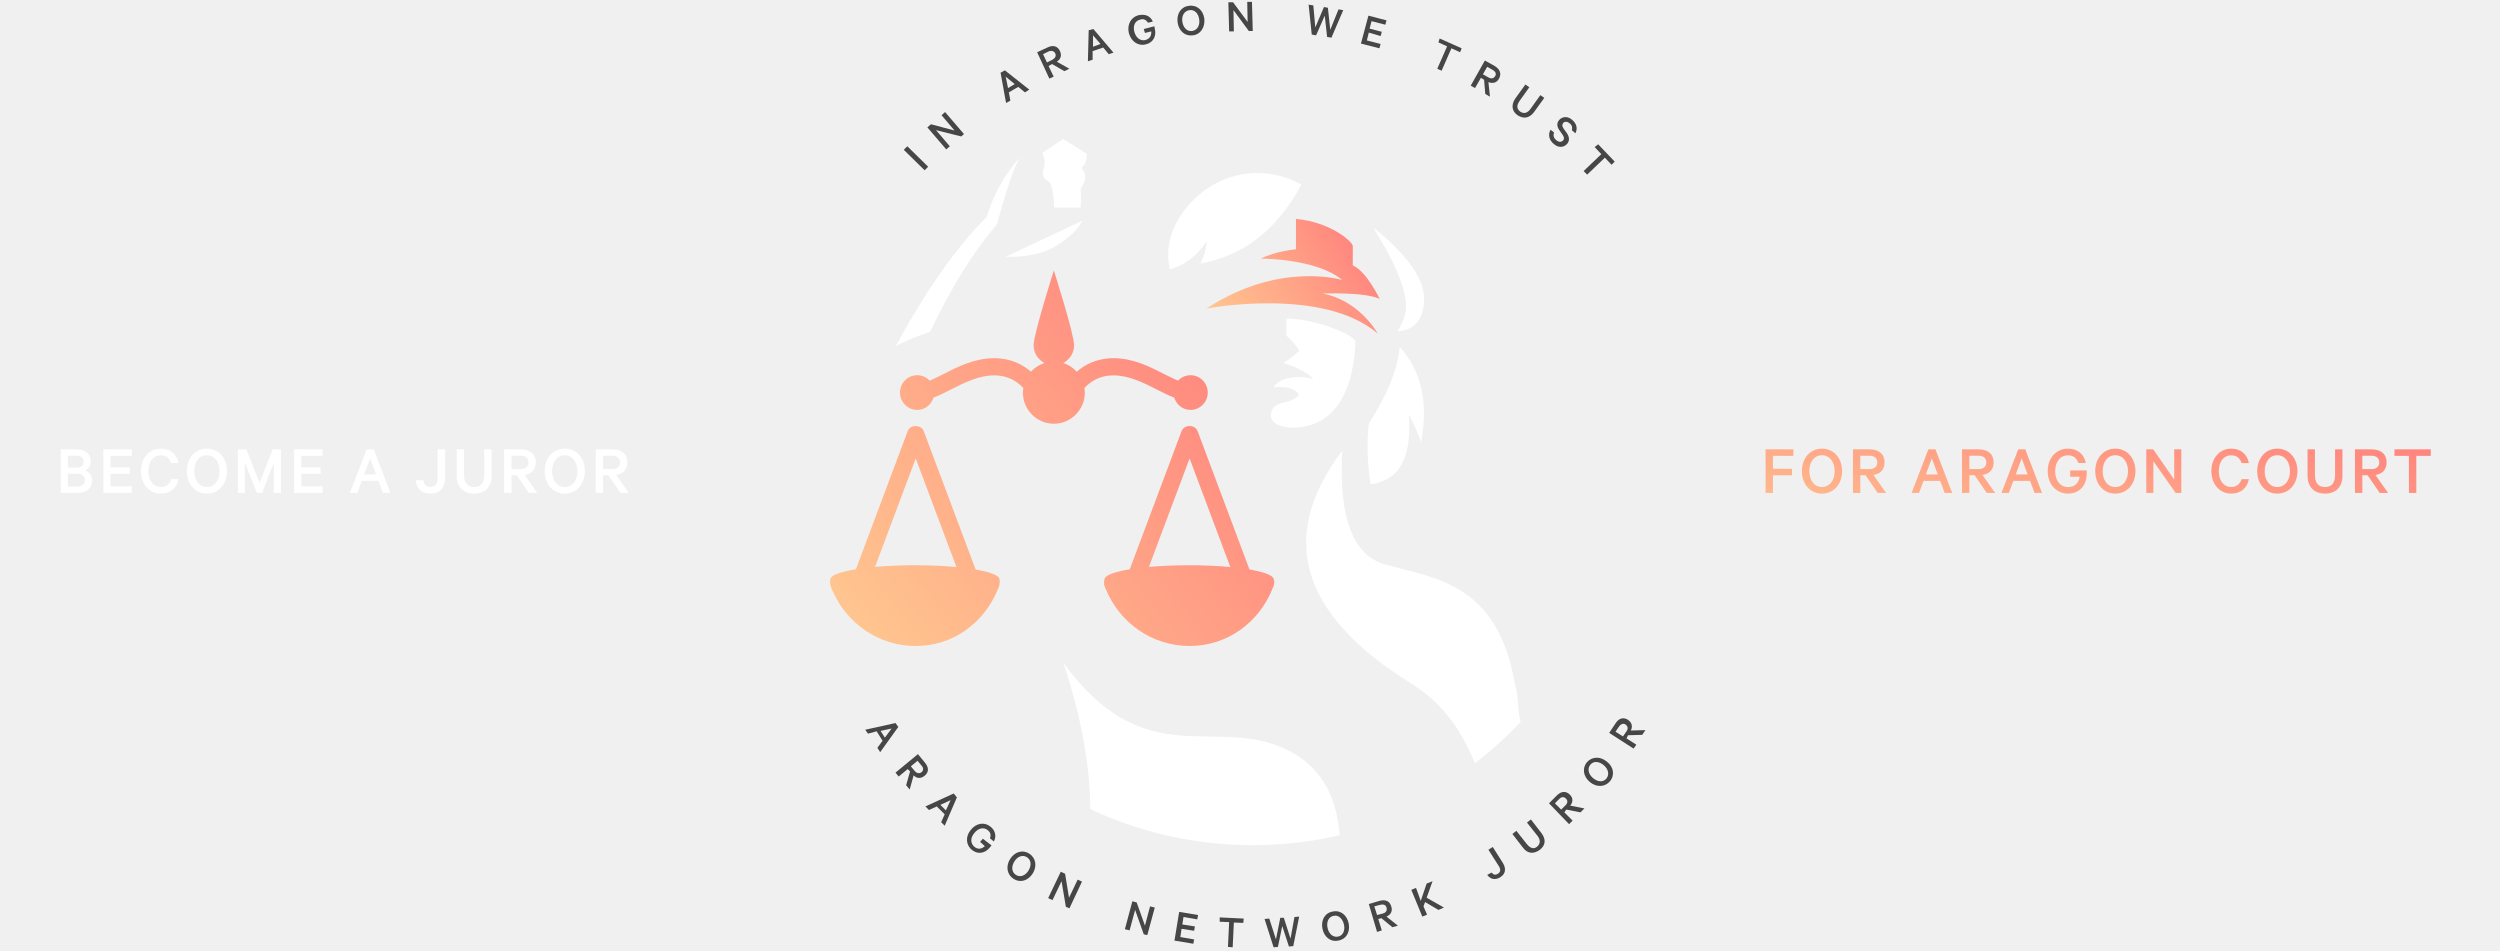
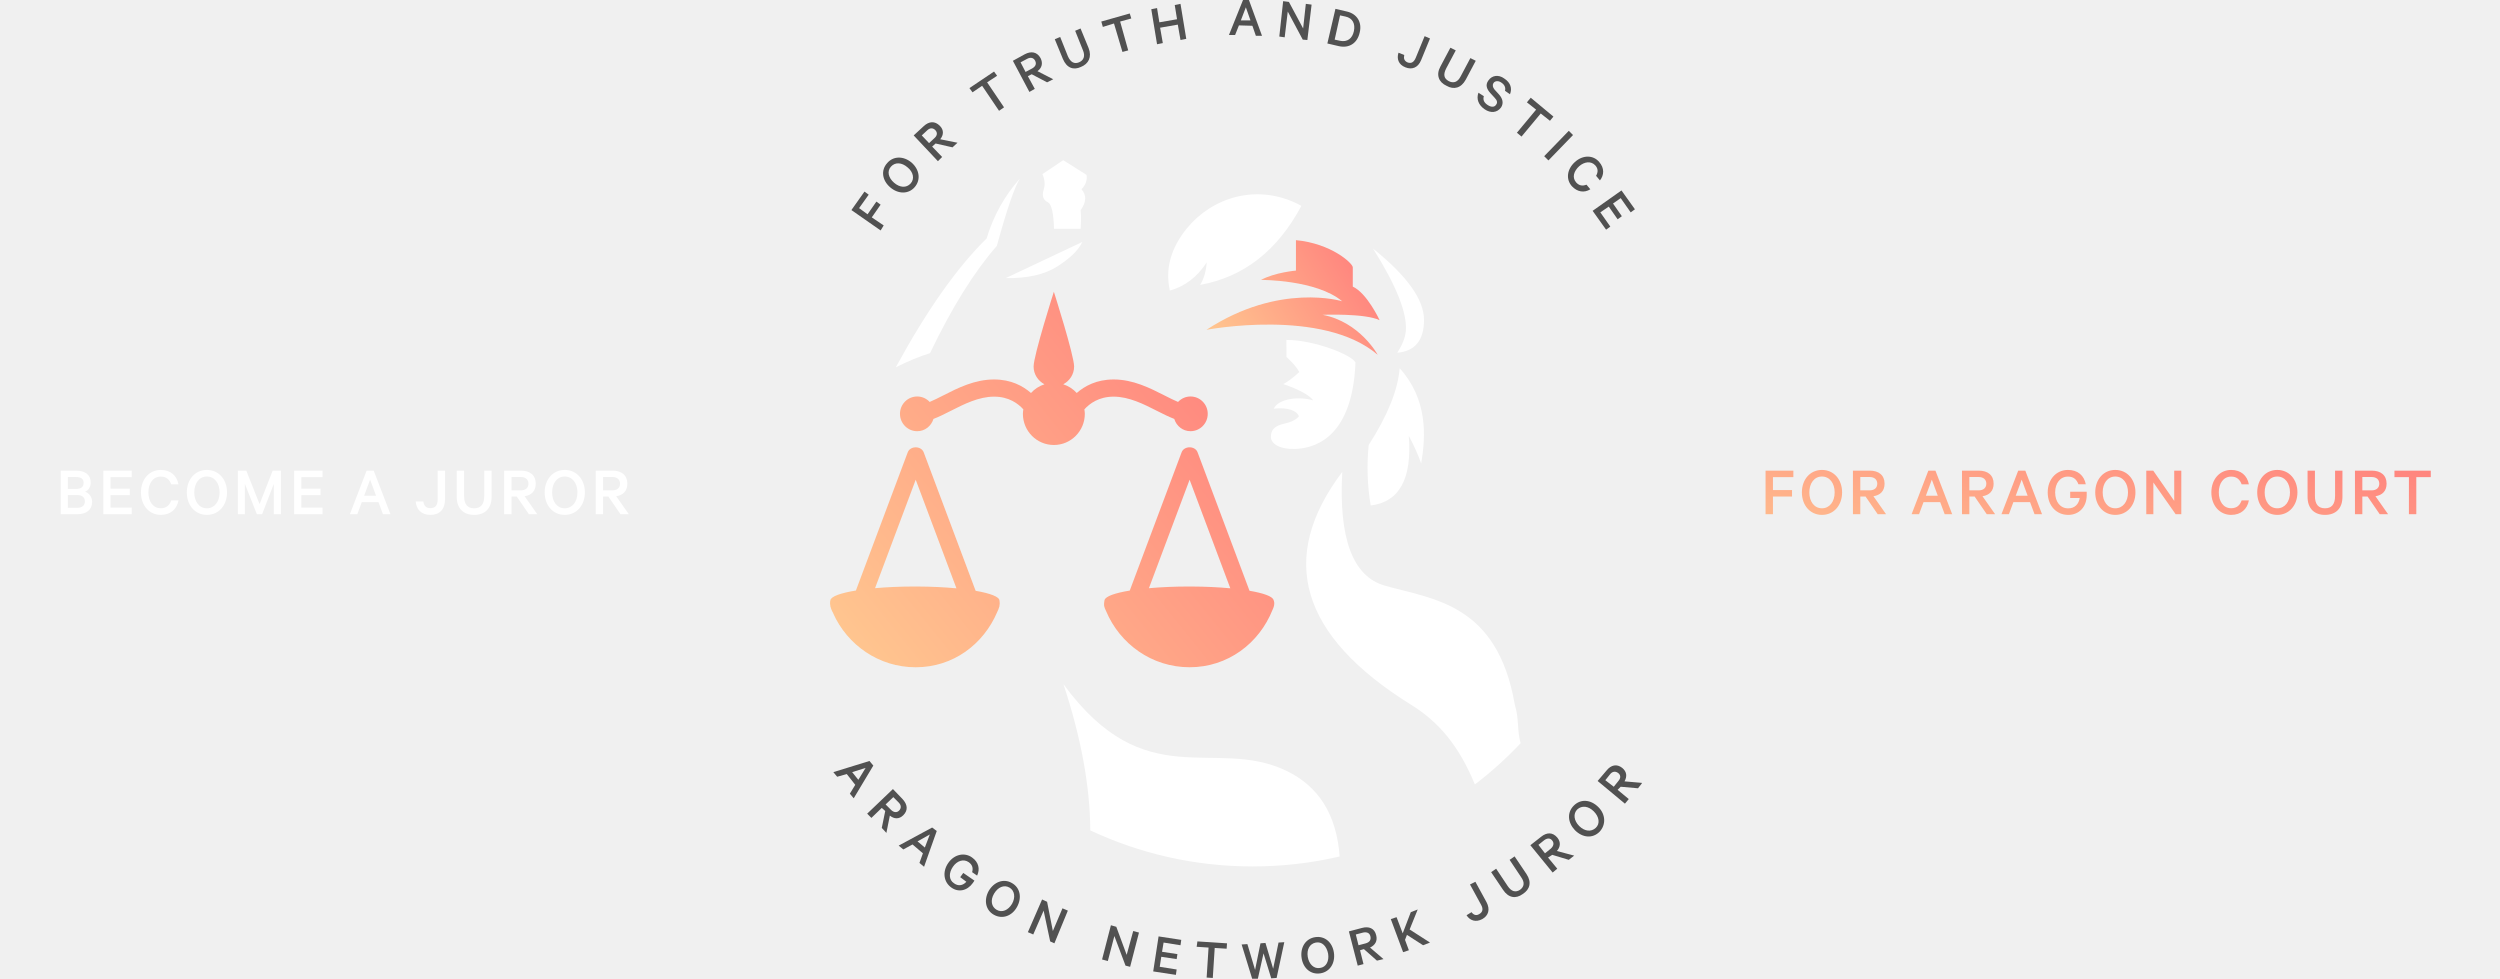
- <svg xmlns="http://www.w3.org/2000/svg" xmlns:xlink="http://www.w3.org/1999/xlink" fill="none" height="268" viewBox="0 0 705 268" width="705">
-   <linearGradient id="a">
-     <stop offset="0" stop-color="#ffc58f" />
-     <stop offset="1" stop-color="#ff7c7c" />
-   </linearGradient>
-   <linearGradient id="b" gradientUnits="userSpaceOnUse" x1="478" x2="492.864" xlink:href="#a" y1="147.945" y2="77.704" />
-   <linearGradient id="c" gradientUnits="userSpaceOnUse" x1="234.072" x2="350.357" xlink:href="#a" y1="166.917" y2="73.261" />
-   <linearGradient id="d" gradientUnits="userSpaceOnUse" x1="340.215" x2="383.12" xlink:href="#a" y1="84.94" y2="57.884" />
-   <path d="m23.98 132.66c.9-.32 1.6-1.28 1.6-2.6 0-2.2-1.6-3.34-4.16-3.34h-4.3v12.28h4.7c2.56 0 4.16-1.22 4.16-3.52 0-1.3-.84-2.44-2-2.82zm-4.84-.78v-3.36h2.26c1.42 0 2.18.5 2.18 1.66s-.76 1.7-2.18 1.7zm0 1.72h2.64c1.4 0 2.16.68 2.16 1.8 0 1.1-.76 1.8-2.16 1.8h-2.64zm9.996-6.88v12.28h8.02v-1.86h-5.98v-3.52h5.42v-1.82h-5.42v-3.24h5.98v-1.84zm10.614 6.14c0 3.78 2.42 6.34 5.58 6.34 2.76 0 4.54-1.6 5-4.08h-2.04c-.48 1.32-1.32 2.2-2.96 2.2-2.18 0-3.48-1.9-3.48-4.46 0-2.58 1.32-4.46 3.48-4.46 1.64 0 2.48.88 2.96 2.18h2.04c-.46-2.46-2.22-4.06-5-4.06-3.16 0-5.58 2.56-5.58 6.34zm24.274 0c0-3.68-2.36-6.34-5.68-6.34s-5.66 2.66-5.66 6.34c0 3.66 2.34 6.34 5.66 6.34s5.68-2.68 5.68-6.34zm-2.1 0c0 2.6-1.42 4.48-3.58 4.48s-3.56-1.88-3.56-4.48 1.4-4.48 3.56-4.48 3.58 1.88 3.58 4.48zm11.994 6.14 3.3-8.54v8.54h2v-12.28h-2.32l-3.7 9.44-3.74-9.44h-2.38v12.28h1.98v-8.54l3.38 8.54zm9.023-12.28v12.28h8.02v-1.86h-5.98v-3.52h5.42v-1.82h-5.42v-3.24h5.98v-1.84zm20.448 0-4.72 12.28h2.1l1.26-3.4h4.7l1.26 3.4h2.12l-4.72-12.28zm.98 2.54 1.68 4.54h-3.36zm12.86 6.16c.18 2.18 1.52 3.78 4.16 3.78 2.52 0 4.12-1.52 4.12-4.44v-8.04h-2.08v8.04c0 1.74-.68 2.54-2.08 2.54-1.18 0-1.82-.7-1.96-1.88zm16.487 3.78c2.94 0 4.92-1.72 4.92-5.08v-7.4h-2.08v7.16c0 2.36-1 3.46-2.84 3.46s-2.84-1.1-2.84-3.46v-7.16h-2.08v7.38c0 3.38 2 5.1 4.92 5.1zm12.008-5.18 3.42 4.98h2.36l-3.56-5.06c1.94-.3 3.14-1.48 3.14-3.54 0-2.4-1.64-3.68-4.18-3.68h-4.74v12.28h2.08v-4.98zm-1.48-5.5h2.62c1.38 0 2.16.74 2.16 1.88s-.78 1.88-2.16 1.88h-2.62zm20.694 4.34c0-3.68-2.36-6.34-5.68-6.34s-5.66 2.66-5.66 6.34c0 3.66 2.34 6.34 5.66 6.34s5.68-2.68 5.68-6.34zm-2.1 0c0 2.6-1.42 4.48-3.58 4.48s-3.56-1.88-3.56-4.48 1.4-4.48 3.56-4.48 3.58 1.88 3.58 4.48zm8.714 1.16 3.42 4.98h2.36l-3.56-5.06c1.94-.3 3.14-1.48 3.14-3.54 0-2.4-1.64-3.68-4.18-3.68h-4.74v12.28h2.08v-4.98zm-1.48-5.5h2.62c1.38 0 2.16.74 2.16 1.88s-.78 1.88-2.16 1.88h-2.62z" fill="#fff" />
-   <path d="m499.971 139v-4.98h5.38v-1.82h-5.38v-3.64h5.76v-1.84h-7.84v12.28zm19.502-6.14c0-3.68-2.36-6.34-5.68-6.34s-5.66 2.66-5.66 6.34c0 3.66 2.34 6.34 5.66 6.34s5.68-2.68 5.68-6.34zm-2.1 0c0 2.6-1.42 4.48-3.58 4.48s-3.56-1.88-3.56-4.48 1.4-4.48 3.56-4.48 3.58 1.88 3.58 4.48zm8.714 1.16 3.42 4.98h2.36l-3.56-5.06c1.94-.3 3.14-1.48 3.14-3.54 0-2.4-1.64-3.68-4.18-3.68h-4.74v12.28h2.08v-4.98zm-1.48-5.5h2.62c1.38 0 2.16.74 2.16 1.88s-.78 1.88-2.16 1.88h-2.62zm19.188-1.8-4.72 12.28h2.1l1.26-3.4h4.7l1.26 3.4h2.12l-4.72-12.28zm.98 2.54 1.68 4.54h-3.36zm12.066 4.76 3.42 4.98h2.36l-3.56-5.06c1.94-.3 3.14-1.48 3.14-3.54 0-2.4-1.64-3.68-4.18-3.68h-4.74v12.28h2.08v-4.98zm-1.48-5.5h2.62c1.38 0 2.16.74 2.16 1.88s-.78 1.88-2.16 1.88h-2.62zm13.774-1.8-4.72 12.28h2.1l1.26-3.4h4.7l1.26 3.4h2.12l-4.72-12.28zm.98 2.54 1.68 4.54h-3.36zm16.358 5.18c-.26 1.72-1.38 2.92-3.24 2.92-2.28 0-3.68-1.9-3.68-4.5s1.42-4.46 3.6-4.46c1.64 0 2.46.84 2.96 2.16h2.08c-.48-2.44-2.22-4.04-5.04-4.04-3.2 0-5.7 2.56-5.7 6.34s2.48 6.34 5.78 6.34c3 0 5.22-2.18 5.22-5.58v-.96h-4.66v1.78zm15.723-1.58c0-3.68-2.36-6.34-5.68-6.34s-5.66 2.66-5.66 6.34c0 3.66 2.34 6.34 5.66 6.34s5.68-2.68 5.68-6.34zm-2.1 0c0 2.6-1.42 4.48-3.58 4.48s-3.56-1.88-3.56-4.48 1.4-4.48 3.56-4.48 3.58 1.88 3.58 4.48zm15.034-6.14h-2v8.52l-5.92-8.52h-1.96v12.28h2v-8.94l6.28 8.94h1.6zm8.472 6.14c0 3.78 2.42 6.34 5.58 6.34 2.76 0 4.54-1.6 5-4.08h-2.04c-.48 1.32-1.32 2.2-2.96 2.2-2.18 0-3.48-1.9-3.48-4.46 0-2.58 1.32-4.46 3.48-4.46 1.64 0 2.48.88 2.96 2.18h2.04c-.46-2.46-2.22-4.06-5-4.06-3.16 0-5.58 2.56-5.58 6.34zm24.273 0c0-3.68-2.36-6.34-5.68-6.34s-5.66 2.66-5.66 6.34c0 3.66 2.34 6.34 5.66 6.34s5.68-2.68 5.68-6.34zm-2.1 0c0 2.6-1.42 4.48-3.58 4.48s-3.56-1.88-3.56-4.48 1.4-4.48 3.56-4.48 3.58 1.88 3.58 4.48zm9.875 6.34c2.94 0 4.92-1.72 4.92-5.08v-7.4h-2.08v7.16c0 2.36-1 3.46-2.84 3.46s-2.84-1.1-2.84-3.46v-7.16h-2.08v7.38c0 3.38 2 5.1 4.92 5.1zm12.008-5.18 3.42 4.98h2.36l-3.56-5.06c1.94-.3 3.14-1.48 3.14-3.54 0-2.4-1.64-3.68-4.18-3.68h-4.74v12.28h2.08v-4.98zm-1.48-5.5h2.62c1.38 0 2.16.74 2.16 1.88s-.78 1.88-2.16 1.88h-2.62zm9.058.04h4.08v10.44h2.08v-10.44h4.08v-1.84h-10.24z" fill="url(#b)" />
-   <path d="m260.486 121.563 14.641 39.045c4.164.717 6.727 1.695 6.727 2.774v.02l-.007-.021.024.094c.088.452.074.943-.042 1.475l.025.001-.079.221c-.114.427-.291.878-.531 1.354-3.881 9.173-12.458 15.644-23.012 15.644-10.392 0-19.265-6.273-23.282-15.221l.236.418c-.476-.816-.799-1.56-.97-2.231-.021-.06-.043-.122-.065-.185l.021-.001c-.1-.461-.125-.886-.075-1.276l.054-.292.011-.122c.192-1.072 2.915-2.037 7.205-2.734l14.611-38.963c.703-1.89 3.8-1.89 4.508 0zm77.234-.005 14.639 39.036c3.965.676 6.498 1.588 6.781 2.598l-.04-.082c.232.445.299.959.202 1.541l-.061.295c-.084.33-.213.675-.39 1.039-3.78 9.461-12.626 16.18-23.385 16.18-10.645 0-19.697-6.583-23.567-15.88-.229-.452-.41-.885-.503-1.292l-.009-.043c-.001-.001-.001-.002-.002-.004l.001-.001-.03-.185c-.038-.329-.017-.726.061-1.191l.059-.313-.005.027c.002-.018.006-.036.01-.054l.005-.021.003.001c.265-1.044 2.933-1.984 7.103-2.669l14.62-38.982c.703-1.89 3.8-1.89 4.508 0zm-79.488 7.725-11.47 30.583c3.349-.3 7.176-.47 11.24-.47l.73.002c3.984.02 7.723.203 10.984.511zm77.234 0-11.473 30.59c3.368-.304 7.225-.477 11.322-.477l.729.002c3.952.02 7.663.2 10.906.504zm-38.278-53.009s5.712 17.922 5.712 21.096c0 2.186-1.262 4.032-3.059 5.002 1.479.48 2.779 1.323 3.795 2.452 2.269-1.977 5.611-3.814 10.408-3.814 5.486 0 10.201 2.399 14.362 4.517 1.325.673 2.611 1.318 3.8 1.822.887-.94 2.124-1.541 3.511-1.541 2.688 0 4.865 2.19 4.865 4.894 0 2.705-2.177 4.895-4.865 4.895-2.181 0-3.959-1.468-4.575-3.46-1.594-.611-3.227-1.435-4.908-2.288-3.679-1.87-7.855-3.993-12.19-3.993-4.166 0-6.766 1.944-8.25 3.586.058.417.125.829.125 1.26 0 4.851-3.91 8.787-8.731 8.787-4.822 0-8.732-3.936-8.732-8.787 0-.431.067-.848.125-1.264-1.488-1.648-4.089-3.582-8.25-3.582-4.335 0-8.511 2.128-12.195 3.998-1.676.853-3.309 1.677-4.903 2.288-.616 1.992-2.394 3.46-4.575 3.46-2.688 0-4.865-2.195-4.865-4.9 0-2.704 2.177-4.894 4.865-4.894 1.387 0 2.625.605 3.511 1.541 1.189-.499 2.47-1.144 3.795-1.822 4.161-2.118 8.881-4.517 14.367-4.517 4.797 0 8.139 1.837 10.408 3.814 1.016-1.129 2.316-1.977 3.795-2.452-1.797-.97-3.059-2.811-3.059-5.002 0-3.174 5.713-21.096 5.713-21.096z" fill="url(#c)" />
-   <path d="m365.456 70.304s-5.926.509-9.851 2.631c0 0 15.614-.084 22.881 6.021 0 0-17.673-5.43-38.271 8.055 0 0 32.761-6.277 48.292 7.039 0 0-5.012-9.276-15.553-11.273 0 0 11.993-.478 16.1 1.518 0 0-3.547-7.642-7.568-9.463v-5.448c0-1.103-6.006-6.713-16.03-7.66z" fill="url(#d)" />
-   <path d="m362.791 94.664s2.527 2.204 3.597 4.241c0 0-2.31 2.283-4.518 3.407 0 0 6.689 2.107 8.45 4.598-3.566-1.121-9.656-.701-11.123 2.328 4.072-.439 6.565.612 7.089 2.172 0 0-.968 1.395-3.932 2.015-3.157.66-3.963 1.973-3.963 3.805 0 1.833 2.397 3.509 6.751 3.373 4.347-.139 16.205-1.933 17.101-24.366-.896-2.11-11.728-6.417-19.48-6.37z" fill="#fff" />
-   <path d="m385.971 119.49c5.323-8.283 8.236-15.501 8.738-21.653 7.88 8.757 7.406 19.01 6.067 26.857-.903-2.525-2.068-5.122-3.494-7.792.942 12.098-2.639 18.648-10.745 19.65-.948-5.588-1.137-11.276-.566-17.062z" fill="#fff" />
-   <path d="m287.615 44.354c-1.479 2.275-3.648 8.601-6.505 18.979-6.421 7.348-12.701 17.431-18.842 30.252-3.032.943-6.249 2.273-9.65 3.992 8.722-16.037 17.256-28.142 25.6-36.319 1.928-6.408 5.06-12.043 9.397-16.904z" fill="#fff" />
-   <path d="m305.197 62.244-21.58 10.181c6.149.103 11.033-1.014 14.651-3.354 3.618-2.339 5.928-4.615 6.929-6.827z" fill="#fff" />
-   <path d="m297.235 58.53c-.122-4.45-.702-6.951-1.738-7.503-1.152-.515-1.822-1.623-1.152-3.647.413-1.286.288-2.719-.374-4.296l5.854-3.911 6.588 4.153c.231 1.465-.248 2.817-1.436 4.054 1.436 1.554 1.436 3.559-.228 5.876.047.574.079 1.137.097 1.688.027.836-.005 2.031-.097 3.587z" fill="#fff" />
-   <path d="m378.518 127.084c-1.033 18.812 2.972 29.502 12.015 32.071 13.564 3.854 31.706 4.979 36.639 33.545 1.226 3.864.63 7.414 1.644 10.895-3.977 4.211-8.29 8.099-12.896 11.621-4.508-10.9-10.144-17.632-18.068-22.516-31.229-19.453-37.674-41.325-19.334-65.616z" fill="#fff" />
-   <path d="m299.898 186.951c23.102 31.549 42.53 14.748 62.752 24.364 9.246 4.397 14.289 12.469 15.131 24.215-7.884 1.836-16.098 2.805-24.538 2.805-16.366 0-31.882-3.643-45.787-10.165-.051-12.358-2.571-26.098-7.558-41.219z" fill="#fff" />
-   <path d="m387.21 64.12c6.596 10.488 9.672 18.246 9.229 23.273-.168 1.817-.967 3.844-2.396 6.081 5.019-.448 7.529-3.534 7.529-9.259s-4.787-12.423-14.362-20.095z" fill="#fff" />
-   <path d="m329.894 75.94c4.242-1.172 7.709-3.818 10.401-7.939-.171 2.453-.785 4.565-1.843 6.335 12.26-2.205 21.775-9.634 28.545-22.286-12.483-6.787-25.351-2.157-32.248 6.287-4.598 5.629-6.216 11.497-4.855 17.603z" fill="#fff" />
-   <g fill="#464646">
-     <path d="m261.744 47.019-.999.999-5.88-5.769.998-.999z" />
-     <path d="m271.84 37.81-.777.666-7.1-1.775 3.883 4.549-.999.888-5.325-6.213.998-.888 6.657 1.775-3.661-4.327.998-.888z" />
-     <path d="m283.378 19.837 6.879 5.436-1.22.777-1.886-1.553-2.663 1.553.444 2.33-1.221.666-1.553-8.543zm.888 4.993 1.886-1.109-2.552-2.108z" />
-     <path d="m295.693 18.616 1.443 2.995-1.221.555-3.439-7.434 2.885-1.331c1.553-.777 2.884-.444 3.55.999.555 1.22.222 2.33-.888 2.996l3.551 1.997-1.443.666-3.439-1.997zm-.443-.999 1.553-.777c.777-.444 1.109-1.109.777-1.775-.333-.666-.999-.888-1.887-.555l-1.553.777z" />
-     <path d="m308.341 8.187 5.659 6.657-1.332.444-1.553-1.886-2.996.999v2.441l-1.331.444.222-8.765zm-.111 4.993 2.108-.777-2.108-2.441z" />
-     <path d="m322.875 9.297-.332-1.109 2.995-.777.111.666c.555 2.219-.555 3.994-2.552 4.438-2.108.555-4.105-.777-4.77-3.218-.555-2.441.665-4.438 2.662-4.993 1.997-.444 3.44.222 4.105 1.775l-1.331.333c-.555-.777-1.22-1.22-2.219-.888-1.442.333-2.108 1.664-1.664 3.439.444 1.664 1.664 2.663 3.106 2.33 1.221-.333 1.776-1.22 1.665-2.441z" />
-     <path d="m336.411 9.963c-2.219.333-3.994-1.22-4.327-3.661s.999-4.438 3.217-4.66c2.219-.333 3.995 1.22 4.327 3.661.222 2.441-1.109 4.438-3.217 4.66zm-.999-7.101c-1.442.222-2.218 1.553-1.997 3.217.222 1.664 1.332 2.885 2.774 2.663 1.442-.222 2.219-1.553 1.997-3.217-.222-1.775-1.331-2.885-2.774-2.663z" />
-     <path d="m353.275 8.742h-1.11l-4.326-5.88.11 5.991h-1.331l-.222-8.21h1.332l4.105 5.547-.111-5.658h1.331z" />
-     <path d="m374.466 2.196.665 6.213 2.33-5.769 1.332.222-3.329 7.766-1.22-.222-.666-5.991-2.441 5.547-1.22-.222-.888-8.432 1.332.222.554 6.213 2.441-5.769z" />
-     <path d="m390.997 5.747-.333 1.22-3.883-.999-.555 2.108 3.44.888-.333 1.22-3.329-.999-.554 2.219 3.883.999-.333 1.22-5.215-1.331 2.108-7.877z" />
-     <path d="m405.975 10.85 6.213 2.774-.444 1.109-2.441-1.109-2.774 6.324-1.22-.555 2.774-6.324-2.441-1.109z" />
-     <path d="m417.624 21.945-1.664 2.885-1.22-.666 3.994-7.101 2.773 1.553c1.443.888 1.997 2.108 1.221 3.55-.666 1.22-1.775 1.442-2.996.999l.444 4.105-1.331-.777-.333-3.994zm.555-.999 1.553.888c.777.444 1.442.333 1.886-.333s.111-1.331-.665-1.775l-1.554-.888z" />
-     <path d="m427.277 27.825 2.884-3.994 1.11.777-2.774 3.883c-.888 1.331-.777 2.219.222 2.996.998.666 1.997.444 2.884-.777l2.774-3.883 1.11.777-2.885 3.994c-1.331 1.775-2.996 1.997-4.66.888-1.553-1.109-1.886-2.774-.665-4.66z" />
-     <path d="m438.26 37.366c-.333.777-.111 1.553.555 2.108.777.666 1.442.666 1.997.111.333-.444.333-.888-.222-1.664l-.776-1.109c-.666-.888-.999-1.997-.111-2.996.887-.999 2.44-1.109 3.661 0 1.331 1.109 1.553 2.552.887 3.772l-.998-.888c.222-.555.111-1.331-.555-1.886-.666-.555-1.442-.666-1.886-.111-.333.444-.333.888.111 1.553l.888 1.22c.776 1.109.887 2.219.111 3.107-.999 1.109-2.552 1.109-3.773 0-1.331-1.109-1.664-2.663-.887-3.994z" />
-     <path d="m450.686 40.695 4.66 4.882-.887.888-1.887-1.997-4.992 4.771-.999-.999 4.993-4.771-1.886-1.997z" />
-     <path d="m253.312 205.007-5.104 7.101-.777-1.221 1.443-1.997-1.664-2.662-2.441.665-.777-1.109 8.543-1.886zm-4.993 1.11 1.22 1.886 1.887-2.552z" />
-     <path d="m255.974 216.879-2.551 2.108-.888-1.11 6.324-5.214 1.997 2.441c1.11 1.331 1.11 2.662-.111 3.661-1.109.887-2.219.776-3.106-.111l-1.11 3.994-.998-1.22 1.109-3.884zm.888-.777 1.109 1.331c.555.666 1.332.777 1.887.333.554-.443.665-1.22 0-1.886l-1.11-1.331z" />
-     <path d="m269.843 224.867-3.44 7.988-.998-.998.998-2.219-2.219-2.219-2.218.998-.999-.998 7.988-3.662zm-4.66 2.108 1.553 1.553 1.332-2.884z" />
-     <path d="m276.389 237.404.776-.888 2.441 1.886-.444.555c-1.442 1.775-3.439 1.997-4.992.777-1.775-1.332-1.997-3.772-.444-5.658 1.553-1.998 3.883-2.33 5.547-.999 1.443 1.109 1.775 2.774.999 4.216l-1.11-.888c.333-.887.222-1.664-.665-2.329-1.11-.888-2.663-.555-3.773.887-1.109 1.331-1.109 2.885.111 3.883.999.777 1.997.555 2.885-.222z" />
-     <path d="m285.819 247.833c-1.886-1.221-2.219-3.55-.998-5.548 1.331-2.107 3.55-2.773 5.436-1.553 1.886 1.221 2.219 3.551.999 5.548-1.332 2.108-3.551 2.773-5.437 1.553zm3.772-6.102c-1.22-.777-2.662-.222-3.55 1.22s-.777 2.996.444 3.772c1.22.777 2.663.222 3.55-1.22.888-1.442.777-2.996-.444-3.772z" />
-     <path d="m301.574 256.154-.999-.444-1.22-7.211-2.552 5.325-1.221-.555 3.551-7.433 1.22.555 1.11 6.767 2.44-5.103 1.221.554z" />
-     <path d="m323.541 263.698-.998-.222-2.441-6.878-1.554 5.769-1.331-.333 2.108-7.877 1.221.333 2.329 6.546 1.443-5.437 1.331.333z" />
-     <path d="m337.853 258.04-.222 1.22-3.883-.665-.333 2.108 3.551.555-.222 1.22-3.55-.555-.333 2.33 3.883.666-.222 1.22-5.326-.887 1.332-8.1z" />
-     <path d="m343.955 258.706 6.768.333-.111 1.22-2.663-.111-.332 6.99-1.332-.111.333-6.99-2.663-.111z" />
-     <path d="m362.04 258.817 1.886 5.88 1.109-6.102 1.332-.111-1.665 8.321-1.22.111-1.886-5.769-1.22 5.88-1.221.111-2.552-7.988 1.332-.111 1.886 5.88 1.22-6.102z" />
-     <path d="m377.35 265.252c-2.219.443-3.994-1.11-4.437-3.44-.444-2.441.776-4.438 2.995-4.771 2.219-.443 3.994 1.11 4.438 3.44.444 2.441-.777 4.438-2.996 4.771zm-1.22-6.99c-1.442.222-2.108 1.664-1.775 3.328s1.442 2.774 2.884 2.552c1.443-.222 2.108-1.664 1.776-3.328-.333-1.665-1.554-2.885-2.885-2.552z" />
-     <path d="m388.667 259.149.999 3.218-1.332.444-2.33-7.878 2.996-.887c1.664-.444 2.884 0 3.328 1.553.444 1.332-.111 2.33-1.331 2.885l3.217 2.552-1.553.443-3.106-2.551zm-.333-1.109 1.664-.444c.888-.222 1.221-.887.999-1.664s-.888-.999-1.775-.777l-1.664.444z" />
-     <path d="m400.649 254.046 1.664-4.882 1.665-.665-1.665 4.659 4.882 2.774-1.553.666-3.772-2.219-.444 1.22.998 2.33-1.331.555-3.106-7.545 1.331-.554z" />
-     <path d="m420.62 246.058c.554.665 1.109.776 1.775.333.777-.444.887-1.221.222-2.219l-2.885-4.549 1.221-.777 2.884 4.549c.999 1.664.666 3.107-.776 3.994-1.443.888-2.774.555-3.662-.666z" />
-     <path d="m429.495 239.068-2.995-3.883 1.109-.888 2.996 3.772c.998 1.221 1.997 1.443 2.885.666.887-.776.998-1.775.111-2.995l-2.996-3.773 1.109-.887 2.996 3.883c1.331 1.775 1.109 3.439-.444 4.66-1.664 1.22-3.439 1.22-4.771-.555z" />
-     <path d="m441.145 229.083 2.33 2.33-.999.998-5.658-5.88 2.219-2.219c1.22-1.22 2.552-1.331 3.661-.222.999.999.888 2.108.111 3.107l3.994.776-1.109 1.11-3.994-.777zm-.888-.777 1.221-1.22c.665-.666.665-1.332.111-1.886-.555-.555-1.221-.555-1.886.111l-1.221 1.22z" />
-     <path d="m454.015 220.318c-1.443 1.664-3.772 1.775-5.659.222-1.886-1.553-2.218-3.883-.887-5.547 1.442-1.665 3.772-1.776 5.658-.222 1.886 1.442 2.33 3.772.888 5.547zm-5.548-4.66c-.887 1.11-.554 2.663.777 3.772 1.331 1.11 2.885 1.221 3.772.111.888-1.109.555-2.662-.776-3.772-1.332-1.109-2.885-1.22-3.773-.111z" />
-     <path d="m458.675 208.225 2.773 1.775-.776 1.109-6.879-4.437 1.775-2.663c.888-1.442 2.219-1.886 3.55-.999 1.11.777 1.332 1.886.777 2.996l4.105-.111-.888 1.331-3.994.111zm-.999-.555.999-1.442c.554-.777.332-1.443-.222-1.886-.666-.444-1.332-.222-1.886.554l-.999 1.443z" />
+ <svg xmlns="http://www.w3.org/2000/svg" width="705" height="276" viewBox="0 0 705 276" fill="none">
+   <path d="M260.486 127.563L275.127 166.608C279.291 167.325 281.854 168.303 281.854 169.382L281.854 169.402L281.847 169.381L281.871 169.475C281.959 169.927 281.945 170.418 281.829 170.95L281.854 170.951L281.775 171.172C281.661 171.599 281.484 172.05 281.244 172.526C277.363 181.699 268.786 188.17 258.232 188.17C247.84 188.17 238.967 181.897 234.95 172.949L235.186 173.367C234.71 172.551 234.387 171.807 234.216 171.136C234.195 171.076 234.173 171.014 234.151 170.951L234.172 170.95C234.072 170.489 234.047 170.064 234.097 169.674L234.151 169.382L234.162 169.26C234.354 168.188 237.077 167.223 241.367 166.526L255.978 127.563C256.681 125.673 259.778 125.673 260.486 127.563ZM337.72 127.558L352.359 166.594C356.324 167.27 358.857 168.182 359.14 169.192L359.1 169.11C359.332 169.555 359.399 170.069 359.302 170.651L359.241 170.946C359.157 171.276 359.028 171.621 358.851 171.985C355.071 181.446 346.225 188.165 335.466 188.165C324.821 188.165 315.769 181.582 311.899 172.285C311.67 171.833 311.489 171.4 311.396 170.993L311.387 170.95C311.386 170.949 311.386 170.948 311.385 170.946L311.386 170.945L311.356 170.76C311.318 170.431 311.339 170.034 311.417 169.569L311.476 169.256L311.471 169.283C311.473 169.265 311.477 169.247 311.481 169.229L311.486 169.208L311.489 169.209C311.754 168.165 314.422 167.225 318.592 166.54L333.212 127.558C333.915 125.668 337.012 125.668 337.72 127.558ZM258.232 135.283L246.762 165.866C250.111 165.566 253.938 165.396 258.002 165.396L258.732 165.398C262.716 165.418 266.455 165.601 269.716 165.909L258.232 135.283ZM335.466 135.283L323.993 165.873C327.361 165.569 331.218 165.396 335.315 165.396L336.044 165.398C339.996 165.418 343.707 165.598 346.95 165.902L335.466 135.283ZM297.188 82.274C297.188 82.274 302.9 100.195 302.9 103.369C302.9 105.555 301.638 107.401 299.841 108.371C301.32 108.851 302.62 109.694 303.636 110.823C305.905 108.846 309.247 107.009 314.044 107.009C319.53 107.009 324.245 109.408 328.406 111.526C329.731 112.199 331.017 112.844 332.206 113.348C333.093 112.408 334.33 111.807 335.717 111.807C338.405 111.807 340.582 113.997 340.582 116.701C340.582 119.406 338.405 121.596 335.717 121.596C333.536 121.596 331.758 120.128 331.142 118.136C329.548 117.525 327.915 116.701 326.234 115.848C322.555 113.978 318.379 111.855 314.044 111.855C309.878 111.855 307.278 113.799 305.794 115.441C305.852 115.858 305.919 116.27 305.919 116.701C305.919 121.552 302.009 125.488 297.188 125.488C292.366 125.488 288.456 121.552 288.456 116.701C288.456 116.27 288.523 115.853 288.581 115.437C287.093 113.789 284.492 111.855 280.331 111.855C275.996 111.855 271.82 113.983 268.136 115.853C266.46 116.706 264.827 117.53 263.233 118.141C262.617 120.133 260.839 121.601 258.658 121.601C255.97 121.601 253.793 119.406 253.793 116.701C253.793 113.997 255.97 111.807 258.658 111.807C260.045 111.807 261.283 112.412 262.169 113.348C263.358 112.849 264.639 112.204 265.964 111.526C270.125 109.408 274.845 107.009 280.331 107.009C285.128 107.009 288.47 108.846 290.739 110.823C291.755 109.694 293.055 108.846 294.534 108.371C292.737 107.401 291.475 105.56 291.475 103.369C291.475 100.195 297.188 82.274 297.188 82.274Z" fill="url(#paint0_linear)" />
+   <path d="M365.456 76.304C365.456 76.304 359.53 76.813 355.605 78.935C355.605 78.935 371.219 78.85 378.486 84.955C378.486 84.955 360.813 79.525 340.215 93.01C340.215 93.01 372.976 86.733 388.507 100.049C388.507 100.049 383.495 90.773 372.954 88.776C372.954 88.776 384.947 88.298 389.054 90.295C389.054 90.295 385.507 82.653 381.486 80.831V75.384C381.486 74.281 375.48 68.671 365.456 67.724V76.304Z" fill="url(#paint1_linear)" />
+   <path d="M362.791 100.664C362.791 100.664 365.318 102.868 366.388 104.905C366.388 104.905 364.078 107.188 361.87 108.312C361.87 108.312 368.559 110.419 370.32 112.91C366.754 111.789 360.664 112.209 359.197 115.238C363.269 114.799 365.762 115.85 366.286 117.41C366.286 117.41 365.318 118.805 362.354 119.425C359.197 120.085 358.391 121.398 358.391 123.23C358.391 125.063 360.788 126.739 365.142 126.603C369.489 126.464 381.347 124.67 382.243 102.237C381.347 100.127 370.515 95.82 362.763 95.867L362.791 100.664Z" fill="white" />
+   <path d="M385.971 125.49C391.294 117.207 394.207 109.989 394.709 103.837C402.589 112.594 402.115 122.847 400.776 130.694C399.873 128.169 398.708 125.572 397.282 122.902C398.224 135 394.643 141.55 386.537 142.552C385.589 136.964 385.4 131.276 385.971 125.49Z" fill="white" />
+   <path d="M287.615 50.354C286.136 52.629 283.967 58.955 281.11 69.332C274.689 76.68 268.409 86.764 262.268 99.585C259.236 100.527 256.019 101.858 252.618 103.577C261.34 87.54 269.874 75.434 278.218 67.258C280.146 60.85 283.278 55.215 287.615 50.354Z" fill="white" />
+   <path d="M305.197 68.244L283.617 78.426C289.766 78.529 294.65 77.411 298.268 75.072C301.886 72.732 304.196 70.456 305.197 68.244Z" fill="white" />
+   <path d="M297.235 64.53C297.113 60.081 296.533 57.579 295.497 57.027C294.345 56.513 293.675 55.404 294.345 53.38C294.758 52.094 294.633 50.661 293.971 49.084L299.825 45.173L306.413 49.326C306.644 50.791 306.165 52.142 304.977 53.38C306.413 54.934 306.413 56.939 304.749 59.256C304.796 59.83 304.828 60.392 304.846 60.944C304.873 61.779 304.841 62.975 304.749 64.53H297.235Z" fill="white" />
+   <path d="M378.518 133.084C377.485 151.896 381.49 162.586 390.533 165.155C404.097 169.009 422.239 170.134 427.172 198.7C428.398 202.564 427.802 206.114 428.816 209.595C424.839 213.806 420.526 217.694 415.92 221.216C411.412 210.316 405.776 203.584 397.852 198.7C366.623 179.247 360.178 157.375 378.518 133.084Z" fill="white" />
+   <path d="M299.898 192.951C323 224.5 342.428 207.699 362.65 217.315C371.896 221.712 376.939 229.784 377.781 241.53C369.897 243.366 361.683 244.335 353.243 244.335C336.877 244.335 321.361 240.692 307.456 234.17C307.405 221.812 304.885 208.072 299.898 192.951Z" fill="white" />
+   <path d="M387.21 70.12C393.806 80.608 396.882 88.366 396.439 93.394C396.271 95.211 395.472 97.238 394.043 99.475C399.062 99.027 401.572 95.94 401.572 90.215C401.572 84.49 396.785 77.792 387.21 70.12Z" fill="white" />
+   <path d="M329.894 81.94C334.136 80.768 337.603 78.121 340.295 74.001C340.124 76.454 339.51 78.566 338.452 80.336C350.712 78.131 360.227 70.702 366.997 58.05C354.514 51.263 341.646 55.893 334.749 64.337C330.151 69.966 328.533 75.833 329.894 81.94Z" fill="white" />
+   <path d="M23.98 138.66C24.88 138.34 25.58 137.38 25.58 136.06C25.58 133.86 23.98 132.72 21.42 132.72H17.12V145H21.82C24.38 145 25.98 143.78 25.98 141.48C25.98 140.18 25.14 139.04 23.98 138.66ZM19.14 137.88V134.52H21.4C22.82 134.52 23.58 135.02 23.58 136.18C23.58 137.34 22.82 137.88 21.4 137.88H19.14ZM19.14 139.6H21.78C23.18 139.6 23.94 140.28 23.94 141.4C23.94 142.5 23.18 143.2 21.78 143.2H19.14V139.6ZM29.136 132.72V145H37.156V143.14H31.175V139.62H36.596V137.8H31.175V134.56H37.156V132.72H29.136ZM39.749 138.86C39.749 142.64 42.169 145.2 45.329 145.2C48.089 145.2 49.869 143.6 50.329 141.12H48.289C47.809 142.44 46.969 143.32 45.329 143.32C43.149 143.32 41.849 141.42 41.849 138.86C41.849 136.28 43.169 134.4 45.329 134.4C46.969 134.4 47.809 135.28 48.289 136.58H50.329C49.869 134.12 48.109 132.52 45.329 132.52C42.169 132.52 39.749 135.08 39.749 138.86ZM64.023 138.86C64.023 135.18 61.663 132.52 58.343 132.52C55.023 132.52 52.683 135.18 52.683 138.86C52.683 142.52 55.023 145.2 58.343 145.2C61.663 145.2 64.023 142.52 64.023 138.86ZM61.923 138.86C61.923 141.46 60.503 143.34 58.343 143.34C56.183 143.34 54.783 141.46 54.783 138.86C54.783 136.26 56.183 134.38 58.343 134.38C60.503 134.38 61.923 136.26 61.923 138.86ZM73.917 145L77.217 136.46V145H79.217V132.72H76.897L73.197 142.16L69.457 132.72H67.077V145H69.057V136.46L72.437 145H73.917ZM82.94 132.72V145H90.96V143.14H84.98V139.62H90.4V137.8H84.98V134.56H90.96V132.72H82.94ZM103.388 132.72L98.668 145H100.768L102.028 141.6H106.728L107.988 145H110.108L105.388 132.72H103.388ZM104.368 135.26L106.048 139.8H102.688L104.368 135.26ZM117.228 141.42C117.408 143.6 118.748 145.2 121.388 145.2C123.908 145.2 125.508 143.68 125.508 140.76V132.72H123.428V140.76C123.428 142.5 122.748 143.3 121.348 143.3C120.168 143.3 119.528 142.6 119.388 141.42H117.228ZM133.715 145.2C136.655 145.2 138.635 143.48 138.635 140.12V132.72H136.555V139.88C136.555 142.24 135.555 143.34 133.715 143.34C131.875 143.34 130.875 142.24 130.875 139.88V132.72H128.795V140.1C128.795 143.48 130.795 145.2 133.715 145.2ZM145.723 140.02L149.143 145H151.503L147.943 139.94C149.883 139.64 151.083 138.46 151.083 136.4C151.083 134 149.443 132.72 146.903 132.72H142.163V145H144.243V140.02H145.723ZM144.243 134.52H146.863C148.243 134.52 149.023 135.26 149.023 136.4C149.023 137.54 148.243 138.28 146.863 138.28H144.243V134.52ZM164.937 138.86C164.937 135.18 162.577 132.52 159.257 132.52C155.937 132.52 153.597 135.18 153.597 138.86C153.597 142.52 155.937 145.2 159.257 145.2C162.577 145.2 164.937 142.52 164.937 138.86ZM162.837 138.86C162.837 141.46 161.417 143.34 159.257 143.34C157.097 143.34 155.697 141.46 155.697 138.86C155.697 136.26 157.097 134.38 159.257 134.38C161.417 134.38 162.837 136.26 162.837 138.86ZM171.551 140.02L174.971 145H177.331L173.771 139.94C175.711 139.64 176.911 138.46 176.911 136.4C176.911 134 175.271 132.72 172.731 132.72H167.991V145H170.071V140.02H171.551ZM170.071 134.52H172.691C174.071 134.52 174.851 135.26 174.851 136.4C174.851 137.54 174.071 138.28 172.691 138.28H170.071V134.52Z" fill="white" />
+   <path d="M499.971 145V140.02H505.351V138.2H499.971V134.56H505.731V132.72H497.891V145H499.971ZM519.473 138.86C519.473 135.18 517.113 132.52 513.793 132.52C510.473 132.52 508.133 135.18 508.133 138.86C508.133 142.52 510.473 145.2 513.793 145.2C517.113 145.2 519.473 142.52 519.473 138.86ZM517.373 138.86C517.373 141.46 515.953 143.34 513.793 143.34C511.633 143.34 510.233 141.46 510.233 138.86C510.233 136.26 511.633 134.38 513.793 134.38C515.953 134.38 517.373 136.26 517.373 138.86ZM526.087 140.02L529.507 145H531.867L528.307 139.94C530.247 139.64 531.447 138.46 531.447 136.4C531.447 134 529.807 132.72 527.267 132.72H522.527V145H524.607V140.02H526.087ZM524.607 134.52H527.227C528.607 134.52 529.387 135.26 529.387 136.4C529.387 137.54 528.607 138.28 527.227 138.28H524.607V134.52ZM543.795 132.72L539.075 145H541.175L542.435 141.6H547.135L548.395 145H550.515L545.795 132.72H543.795ZM544.775 135.26L546.455 139.8H543.095L544.775 135.26ZM556.841 140.02L560.261 145H562.621L559.061 139.94C561.001 139.64 562.201 138.46 562.201 136.4C562.201 134 560.561 132.72 558.021 132.72H553.281V145H555.361V140.02H556.841ZM555.361 134.52H557.981C559.361 134.52 560.141 135.26 560.141 136.4C560.141 137.54 559.361 138.28 557.981 138.28H555.361V134.52ZM569.135 132.72L564.415 145H566.515L567.775 141.6H572.475L573.735 145H575.855L571.135 132.72H569.135ZM570.115 135.26L571.795 139.8H568.435L570.115 135.26ZM586.473 140.44C586.213 142.16 585.093 143.36 583.233 143.36C580.953 143.36 579.553 141.46 579.553 138.86C579.553 136.26 580.973 134.4 583.153 134.4C584.793 134.4 585.613 135.24 586.113 136.56H588.193C587.713 134.12 585.973 132.52 583.153 132.52C579.953 132.52 577.453 135.08 577.453 138.86C577.453 142.64 579.933 145.2 583.233 145.2C586.233 145.2 588.453 143.02 588.453 139.62V138.66H583.793V140.44H586.473ZM602.196 138.86C602.196 135.18 599.836 132.52 596.516 132.52C593.196 132.52 590.856 135.18 590.856 138.86C590.856 142.52 593.196 145.2 596.516 145.2C599.836 145.2 602.196 142.52 602.196 138.86ZM600.096 138.86C600.096 141.46 598.676 143.34 596.516 143.34C594.356 143.34 592.956 141.46 592.956 138.86C592.956 136.26 594.356 134.38 596.516 134.38C598.676 134.38 600.096 136.26 600.096 138.86ZM615.13 132.72H613.13V141.24L607.21 132.72H605.25V145H607.25V136.06L613.53 145H615.13V132.72ZM623.602 138.86C623.602 142.64 626.022 145.2 629.182 145.2C631.942 145.2 633.722 143.6 634.182 141.12H632.142C631.662 142.44 630.822 143.32 629.182 143.32C627.002 143.32 625.702 141.42 625.702 138.86C625.702 136.28 627.022 134.4 629.182 134.4C630.822 134.4 631.662 135.28 632.142 136.58H634.182C633.722 134.12 631.962 132.52 629.182 132.52C626.022 132.52 623.602 135.08 623.602 138.86ZM647.875 138.86C647.875 135.18 645.515 132.52 642.195 132.52C638.875 132.52 636.535 135.18 636.535 138.86C636.535 142.52 638.875 145.2 642.195 145.2C645.515 145.2 647.875 142.52 647.875 138.86ZM645.775 138.86C645.775 141.46 644.355 143.34 642.195 143.34C640.035 143.34 638.635 141.46 638.635 138.86C638.635 136.26 640.035 134.38 642.195 134.38C644.355 134.38 645.775 136.26 645.775 138.86ZM655.65 145.2C658.59 145.2 660.57 143.48 660.57 140.12V132.72H658.49V139.88C658.49 142.24 657.49 143.34 655.65 143.34C653.81 143.34 652.81 142.24 652.81 139.88V132.72H650.73V140.1C650.73 143.48 652.73 145.2 655.65 145.2ZM667.658 140.02L671.078 145H673.438L669.878 139.94C671.818 139.64 673.018 138.46 673.018 136.4C673.018 134 671.378 132.72 668.838 132.72H664.098V145H666.178V140.02H667.658ZM666.178 134.52H668.798C670.178 134.52 670.958 135.26 670.958 136.4C670.958 137.54 670.178 138.28 668.798 138.28H666.178V134.52ZM675.236 134.56H679.316V145H681.396V134.56H685.476V132.72H675.236V134.56Z" fill="url(#paint2_linear)" />
+   <g clip-path="url(#clip0)">
+     <path d="M248.335 64.986L240.096 59.236L243.782 54.028L244.974 54.896L242.264 58.693L244.649 60.429L247.143 56.849L248.335 57.717L245.842 61.297L249.203 63.575L248.335 64.986Z" fill="#515151" />
+     <path d="M257.984 52.726C256.25 54.788 253.322 54.788 251.046 52.835C248.769 50.882 248.335 48.061 250.178 46C251.913 43.939 254.84 43.939 257.117 45.892C259.285 47.844 259.719 50.665 257.984 52.726ZM251.262 46.976C250.07 48.278 250.504 50.123 252.13 51.533C253.756 52.943 255.599 53.052 256.792 51.75C257.984 50.448 257.551 48.495 255.924 47.193C254.298 45.783 252.455 45.675 251.262 46.976Z" fill="#515151" />
+     <path d="M262.863 41.335L265.682 44.264L264.489 45.458L257.659 38.189L260.478 35.585C261.996 34.175 263.622 34.066 265.031 35.477C266.224 36.67 266.116 38.08 265.14 39.274L270.019 40.25L268.609 41.552L263.839 40.467L262.863 41.335ZM261.996 40.359L263.514 38.948C264.381 38.189 264.381 37.321 263.73 36.67C263.08 36.019 262.213 36.019 261.454 36.778L259.936 38.189L261.996 40.359Z" fill="#515151" />
+     <path d="M273.379 24.844L280.318 20.179L281.185 21.373L278.367 23.217L283.137 30.269L281.728 31.245L276.957 24.193L274.247 26.038L273.379 24.844Z" fill="#515151" />
+     <path d="M289.859 21.481L291.81 25.061L290.292 25.929L285.631 17.142L288.991 15.297C290.835 14.321 292.461 14.646 293.437 16.382C294.195 17.901 293.762 19.203 292.569 20.071L297.014 22.349L295.28 23.217L290.943 20.939L289.859 21.481ZM289.208 20.288L291.051 19.311C292.027 18.769 292.352 18.009 291.919 17.142C291.485 16.274 290.618 16.057 289.642 16.599L287.799 17.576L289.208 20.288Z" fill="#515151" />
+     <path d="M299.725 16.599L297.448 11.066L298.966 10.415L301.134 15.84C301.893 17.576 302.977 18.118 304.278 17.576C305.579 17.033 306.121 15.84 305.362 14.104L303.194 8.679L304.712 8.028L306.989 13.561C307.964 16.057 306.989 18.009 304.82 18.877C302.76 19.854 300.809 19.203 299.725 16.599Z" fill="#515151" />
+     <path d="M310.566 6.075L318.589 3.797L319.023 5.208L315.879 6.075L318.155 14.212L316.529 14.646L314.144 6.618L311 7.594L310.566 6.075Z" fill="#515151" />
+     <path d="M332.9 1.085L334.526 10.958L332.9 11.283L332.141 6.943L327.154 7.811L327.913 12.151L326.287 12.476L324.66 2.604L326.287 2.278L326.937 6.293L331.924 5.425L331.274 1.41L332.9 1.085Z" fill="#515151" />
+     <path d="M352.198 3.10914e-05L355.884 10.09H354.15L353.174 7.269L349.379 7.16L348.295 9.873H346.561L350.572 -0.108L352.198 3.10914e-05ZM349.922 5.75H352.632L351.331 2.061L349.922 5.75Z" fill="#515151" />
+     <path d="M368.678 11.283L367.377 11.175L363.148 3.255L362.281 10.524L360.763 10.307L361.847 0.326L363.474 0.542L367.485 8.028L368.244 1.085L369.87 1.302L368.678 11.283Z" fill="#515151" />
+     <path d="M376.592 2.495L379.845 3.255C382.663 3.906 384.181 6.292 383.422 9.222C382.772 12.151 380.495 13.67 377.568 13.019L374.315 12.259L376.592 2.495ZM377.893 11.5C379.953 11.934 381.362 10.849 381.796 8.788C382.23 6.726 381.471 5.099 379.411 4.665L377.893 4.34L376.375 11.175L377.893 11.5Z" fill="#515151" />
+     <path d="M395.999 15.514C395.782 16.491 395.999 17.142 396.866 17.576C397.95 18.009 398.709 17.576 399.251 16.274L401.745 10.198L403.262 10.849L400.769 16.924C399.902 19.094 398.167 19.745 396.324 18.986C394.372 18.226 393.83 16.599 394.372 14.863L395.999 15.514Z" fill="#515151" />
+     <path d="M406.19 18.769L409.009 13.453L410.526 14.212L407.816 19.311C406.949 21.047 407.165 22.132 408.575 22.892C409.876 23.543 411.068 23.217 411.936 21.481L414.646 16.382L416.164 17.142L413.345 22.458C412.044 24.844 409.984 25.387 407.924 24.193C405.756 23.217 404.889 21.156 406.19 18.769Z" fill="#515151" />
+     <path d="M418.441 27.123C418.116 28.208 418.549 28.967 419.525 29.618C420.501 30.269 421.476 30.269 421.91 29.509C422.344 28.967 422.235 28.316 421.476 27.557L420.284 26.255C419.308 25.17 418.766 23.976 419.742 22.674C420.718 21.264 422.561 20.939 424.187 22.132C426.03 23.326 426.464 24.953 425.813 26.58L424.404 25.604C424.621 24.844 424.404 23.976 423.428 23.326C422.561 22.674 421.585 22.783 421.151 23.434C420.826 23.976 420.934 24.627 421.476 25.278L422.669 26.58C423.753 27.774 424.078 29.076 423.32 30.269C422.235 31.788 420.392 32.005 418.658 30.811C416.923 29.618 416.272 27.882 416.923 26.146L418.441 27.123Z" fill="#515151" />
+     <path d="M431.668 27.557L438.064 32.873L437.088 34.066L434.486 32.005L429.066 38.514L427.765 37.429L433.185 30.92L430.583 28.858L431.668 27.557Z" fill="#515151" />
+     <path d="M436.655 45.241L435.462 44.047L442.401 36.887L443.593 38.08L436.655 45.241Z" fill="#515151" />
+     <path d="M450.966 45.675C452.484 47.41 452.375 49.363 451.183 50.882L450.098 49.58C450.641 48.604 450.749 47.627 449.882 46.651C448.689 45.349 446.846 45.566 445.328 46.868C443.81 48.278 443.268 50.014 444.461 51.425C445.328 52.401 446.304 52.51 447.388 52.075L448.472 53.377C446.738 54.462 444.786 54.137 443.268 52.51C441.534 50.557 441.859 47.736 444.136 45.675C446.412 43.613 449.34 43.722 450.966 45.675Z" fill="#515151" />
+     <path d="M461.048 59.019L459.856 59.887L457.037 55.873L454.869 57.392L457.362 60.972L456.17 61.84L453.676 58.26L451.291 59.887L454.11 63.901L452.917 64.769L449.123 59.453L457.254 53.703L461.048 59.019Z" fill="#515151" />
+     <path d="M246.275 215.896L240.746 225.118L239.662 223.816L241.18 221.321L238.795 218.283L236.084 219.042L235 217.741L245.191 214.594L246.275 215.896ZM240.312 217.741L242.047 219.91L244.107 216.547L240.312 217.741Z" fill="#515151" />
+     <path d="M248.66 227.83L245.733 230.651L244.541 229.458L251.805 222.514L254.515 225.335C255.924 226.854 256.141 228.481 254.732 229.892C253.539 231.085 252.13 230.976 250.937 230L249.961 234.882L248.66 233.472L249.636 228.698L248.66 227.83ZM249.745 226.854L251.262 228.373C252.021 229.132 252.889 229.241 253.539 228.59C254.19 227.939 254.19 227.071 253.431 226.311L251.913 224.792L249.745 226.854Z" fill="#515151" />
+     <path d="M264.164 234.34L260.586 244.429L259.285 243.344L260.261 240.632L257.334 238.137L254.732 239.547L253.431 238.462L262.863 233.363L264.164 234.34ZM258.743 237.269L260.803 239.005L262.213 235.316L258.743 237.269Z" fill="#515151" />
+     <path d="M270.777 247.359L271.645 246.165L274.789 248.335L274.355 248.986C272.729 251.264 270.235 251.698 268.284 250.288C266.116 248.769 265.682 245.84 267.417 243.344C269.151 240.849 272.078 240.307 274.138 241.825C275.981 243.127 276.415 245.08 275.548 246.925L274.138 245.948C274.464 244.863 274.247 243.887 273.163 243.127C271.753 242.151 269.91 242.693 268.718 244.429C267.525 246.165 267.525 248.118 269.043 249.094C270.235 249.962 271.536 249.745 272.512 248.66L270.777 247.359Z" fill="#515151" />
+     <path d="M280.318 257.991C277.933 256.689 277.391 253.868 278.8 251.264C280.318 248.66 283.029 247.684 285.305 248.986C287.69 250.288 288.233 253.109 286.823 255.712C285.414 258.316 282.703 259.292 280.318 257.991ZM284.655 250.288C283.137 249.42 281.402 250.179 280.318 252.024C279.234 253.868 279.559 255.712 281.077 256.58C282.595 257.448 284.33 256.689 285.414 254.844C286.389 253.109 286.173 251.156 284.655 250.288Z" fill="#515151" />
+     <path d="M297.34 266.019L296.147 265.476L294.304 256.797L291.377 263.524L289.859 262.873L293.87 253.651L295.28 254.302L296.906 262.547L299.616 256.146L301.134 256.797L297.34 266.019Z" fill="#515151" />
+     <path d="M318.698 272.637L317.397 272.311L314.252 263.958L312.409 271.009L310.783 270.575L313.277 260.92L314.795 261.354L317.722 269.274L319.565 262.547L321.191 262.981L318.698 272.637Z" fill="#515151" />
+     <path d="M333.117 265.042L332.9 266.561L328.13 265.802L327.696 268.406L332.033 269.057L331.816 270.467L327.479 269.816L327.046 272.637L331.816 273.396L331.599 274.915L325.203 273.939L326.72 264.066L333.117 265.042Z" fill="#515151" />
+     <path d="M337.67 265.476L346.019 266.019L345.91 267.538L342.549 267.321L342.007 275.783L340.272 275.675L340.815 267.212L337.454 266.995L337.67 265.476Z" fill="#515151" />
+     <path d="M356.86 265.91L359.029 273.179L360.546 265.802L362.173 265.693L360.004 275.783L358.486 275.891L356.318 268.84L354.692 276.108L353.174 276.217L350.138 266.344L351.765 266.236L353.933 273.505L355.451 266.019L356.86 265.91Z" fill="#515151" />
+     <path d="M372.364 274.481C369.653 274.915 367.485 273.071 367.051 270.142C366.618 267.212 368.136 264.717 370.846 264.283C373.556 263.849 375.725 265.693 376.158 268.623C376.592 271.552 375.074 274.047 372.364 274.481ZM371.063 265.802C369.328 266.127 368.461 267.755 368.786 269.816C369.111 271.877 370.521 273.288 372.255 272.962C373.99 272.745 374.857 271.009 374.532 268.948C374.098 266.778 372.797 265.476 371.063 265.802Z" fill="#515151" />
+     <path d="M383.531 267.972L384.506 271.877L382.88 272.311L380.387 262.656L384.073 261.679C386.024 261.137 387.65 261.788 388.084 263.741C388.518 265.368 387.759 266.561 386.35 267.212L390.144 270.467L388.301 270.901L384.615 267.646L383.531 267.972ZM383.097 266.561L385.157 266.019C386.241 265.693 386.675 265.042 386.458 264.066C386.241 263.09 385.482 262.764 384.398 262.981L382.338 263.524L383.097 266.561Z" fill="#515151" />
+     <path d="M395.565 263.198L397.842 257.231L399.793 256.472L397.516 262.113L403.262 265.802L401.311 266.561L396.757 263.632L396.215 265.042L397.3 267.972L395.673 268.514L392.204 259.184L393.83 258.641L395.565 263.198Z" fill="#515151" />
+     <path d="M414.971 257.231C415.514 257.991 416.272 258.316 417.14 257.774C418.116 257.231 418.332 256.363 417.682 255.17L414.538 249.42L416.056 248.66L419.2 254.41C420.284 256.472 419.742 258.208 418.007 259.184C416.164 260.16 414.538 259.618 413.562 258.099L414.971 257.231Z" fill="#515151" />
+     <path d="M423.862 250.939L420.501 245.948L421.91 244.972L425.163 249.854C426.247 251.481 427.439 251.698 428.632 250.939C429.825 250.071 430.041 248.877 428.957 247.358L425.705 242.476L427.114 241.5L430.475 246.491C431.993 248.769 431.451 250.83 429.391 252.132C427.439 253.542 425.379 253.217 423.862 250.939Z" fill="#515151" />
+     <path d="M436.546 241.825L439.148 244.972L437.847 246.057L431.559 238.354L434.595 235.967C436.221 234.665 437.847 234.665 439.148 236.184C440.233 237.486 440.016 238.896 439.04 239.981L443.919 241.283L442.401 242.476L437.739 241.066L436.546 241.825ZM435.679 240.632L437.305 239.33C438.173 238.571 438.281 237.703 437.739 237.052C437.197 236.292 436.33 236.292 435.462 236.943L433.836 238.245L435.679 240.632Z" fill="#515151" />
+     <path d="M451.074 234.557C449.123 236.509 446.304 236.292 444.136 234.123C442.076 231.953 441.859 229.132 443.81 227.179C445.762 225.226 448.581 225.443 450.749 227.613C452.809 229.674 452.917 232.604 451.074 234.557ZM444.786 228.264C443.593 229.458 443.81 231.41 445.328 232.929C446.846 234.448 448.689 234.665 449.99 233.472C451.291 232.278 450.966 230.325 449.448 228.807C447.93 227.288 446.087 227.071 444.786 228.264Z" fill="#515151" />
+     <path d="M456.17 222.731L459.314 225.335L458.23 226.637L450.532 220.236L453.026 217.307C454.327 215.679 455.953 215.354 457.471 216.547C458.772 217.632 458.88 218.934 458.121 220.344L463.108 220.778L461.916 222.297L457.037 221.863L456.17 222.731ZM455.086 221.863L456.387 220.236C457.145 219.368 457.037 218.5 456.278 217.958C455.519 217.415 454.652 217.524 454.001 218.392L452.7 220.019L455.086 221.863Z" fill="#515151" />
  </g>
+   <defs>
+     <linearGradient id="paint0_linear" x1="234.072" y1="172.917" x2="350.357" y2="79.261" gradientUnits="userSpaceOnUse">
+       <stop stop-color="#FFC58F" />
+       <stop offset="1" stop-color="#FF7C7C" />
+     </linearGradient>
+     <linearGradient id="paint1_linear" x1="340.215" y1="90.94" x2="383.12" y2="63.884" gradientUnits="userSpaceOnUse">
+       <stop stop-color="#FFC58F" />
+       <stop offset="1" stop-color="#FF7C7C" />
+     </linearGradient>
+     <linearGradient id="paint2_linear" x1="478" y1="153.945" x2="492.864" y2="83.704" gradientUnits="userSpaceOnUse">
+       <stop stop-color="#FFC58F" />
+       <stop offset="1" stop-color="#FF7C7C" />
+     </linearGradient>
+     <clipPath id="clip0">
+       <rect width="228" height="276" fill="white" transform="translate(235)" />
+     </clipPath>
+   </defs>
</svg>
